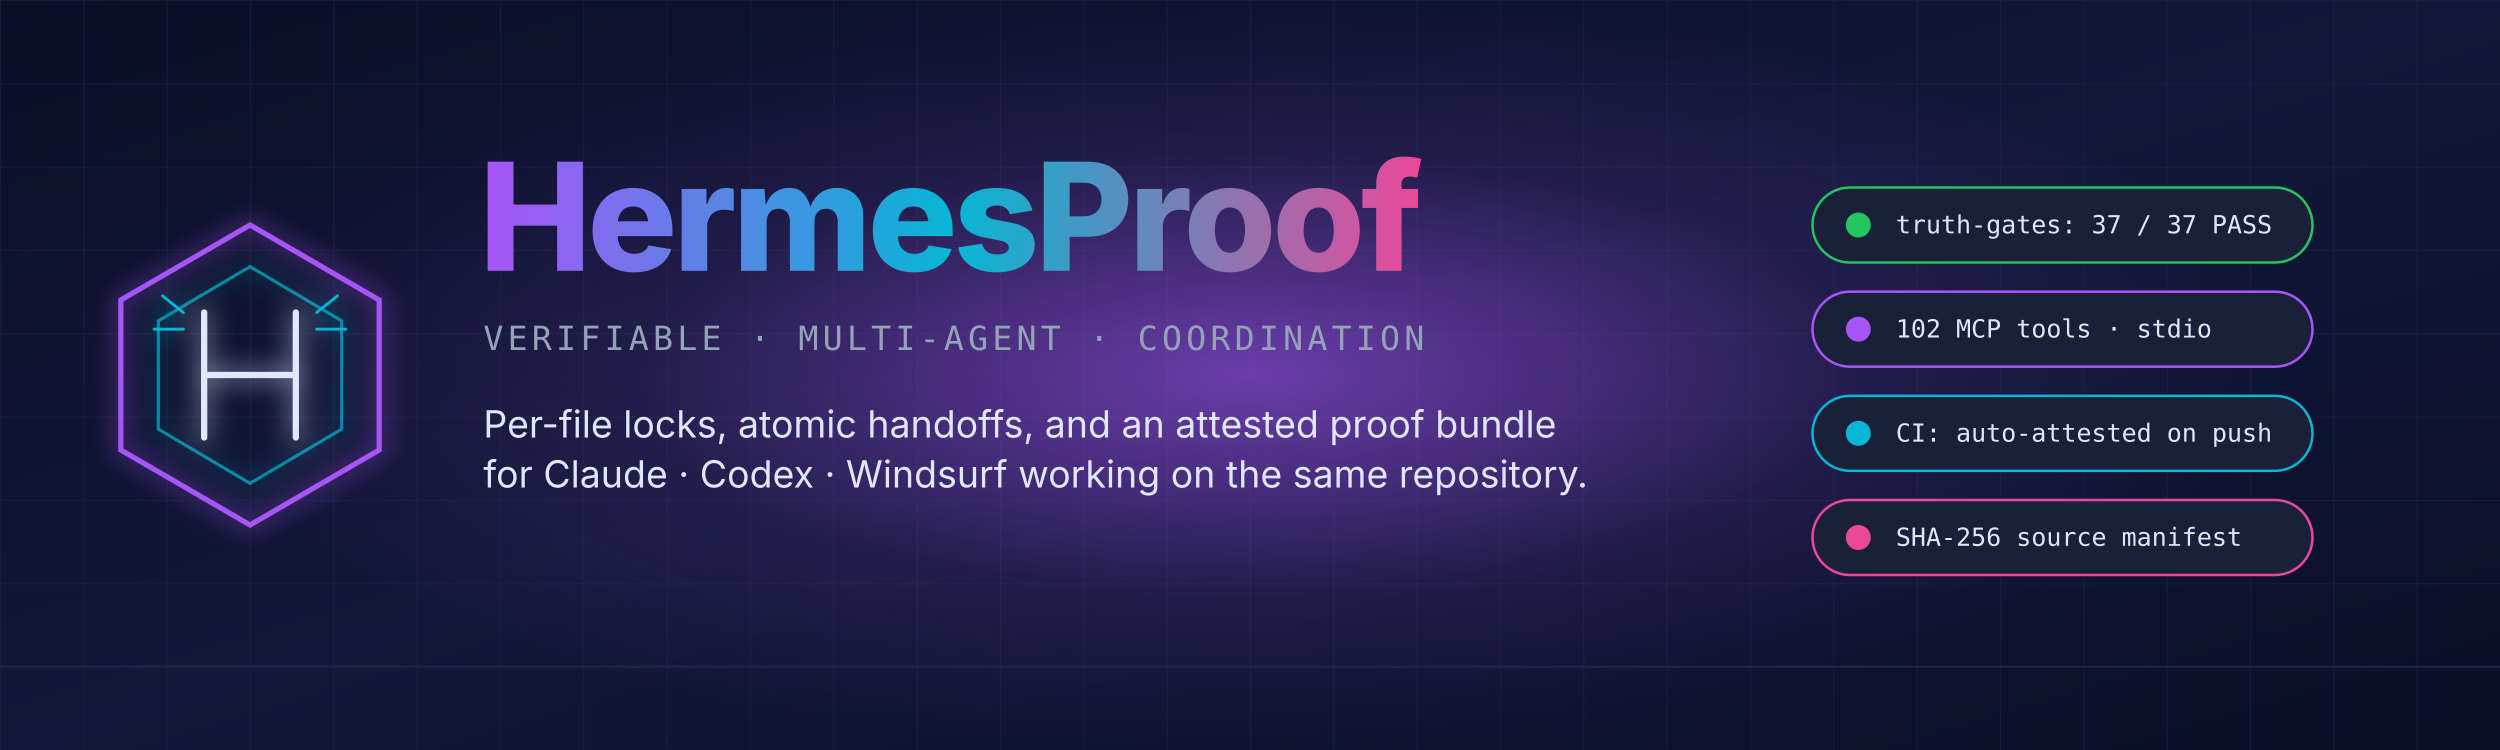
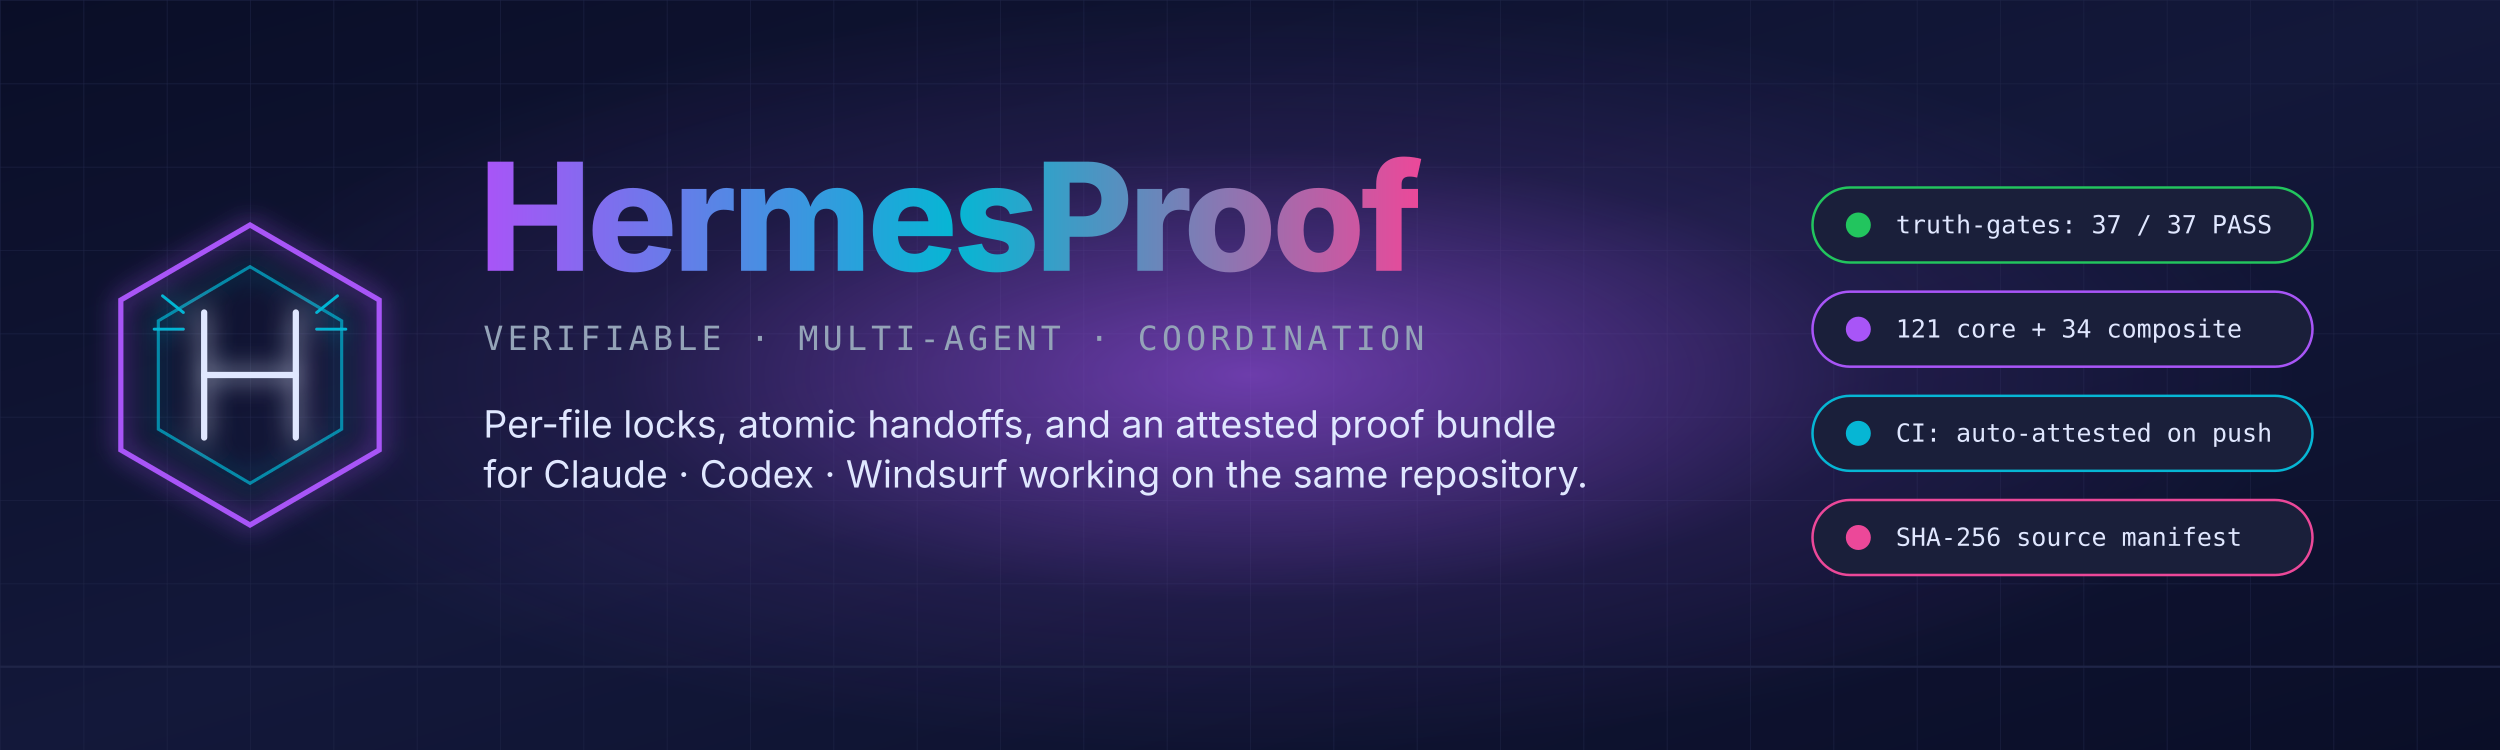
<svg xmlns="http://www.w3.org/2000/svg" viewBox="0 0 1200 360" font-family="ui-sans-serif, system-ui, -apple-system, Segoe UI, sans-serif" role="img" aria-label="HermesProof — verifiable multi-agent coordination over MCP" aria-labelledby="hero-title hero-desc">
  <defs>
    <style>@media (prefers-reduced-motion: reduce){*{animation:none!important;animation-duration:0.001s!important}animate,animateTransform,animateMotion{display:none}}</style>
    <linearGradient id="bg" x1="0" y1="0" x2="1" y2="1">
      <stop offset="0%" stop-color="#0a0e27" />
      <stop offset="50%" stop-color="#13183a" />
      <stop offset="100%" stop-color="#0a0e27" />
    </linearGradient>
    <linearGradient id="title" x1="0" y1="0" x2="1" y2="0">
      <stop offset="0%" stop-color="#a855f7">
        <animate attributeName="stop-color" values="#a855f7;#06b6d4;#ec4899;#a855f7" dur="8s" repeatCount="indefinite" />
      </stop>
      <stop offset="50%" stop-color="#06b6d4">
        <animate attributeName="stop-color" values="#06b6d4;#ec4899;#a855f7;#06b6d4" dur="8s" repeatCount="indefinite" />
      </stop>
      <stop offset="100%" stop-color="#ec4899">
        <animate attributeName="stop-color" values="#ec4899;#a855f7;#06b6d4;#ec4899" dur="8s" repeatCount="indefinite" />
      </stop>
    </linearGradient>
    <radialGradient id="halo" cx="0.5" cy="0.5" r="0.5">
      <stop offset="0%" stop-color="#a855f7" stop-opacity="0.6" />
      <stop offset="60%" stop-color="#a855f7" stop-opacity="0.1" />
      <stop offset="100%" stop-color="#a855f7" stop-opacity="0" />
    </radialGradient>
    <pattern id="grid" width="40" height="40" patternUnits="userSpaceOnUse">
      <path d="M 40 0 L 0 0 0 40" fill="none" stroke="#1f2547" stroke-width="0.5" />
    </pattern>
    <filter id="glow" x="-50%" y="-50%" width="200%" height="200%">
      <feGaussianBlur stdDeviation="6" result="b" />
      <feMerge>
        <feMergeNode in="b" />
        <feMergeNode in="SourceGraphic" />
      </feMerge>
    </filter>
  </defs>
  <rect width="1200" height="360" fill="url(#bg)" />
  <rect width="1200" height="360" fill="url(#grid)" />
  <ellipse cx="600" cy="180" rx="500" ry="180" fill="url(#halo)">
    <animate attributeName="rx" values="500;540;500" dur="6s" repeatCount="indefinite" />
    <animate attributeName="ry" values="180;200;180" dur="6s" repeatCount="indefinite" />
  </ellipse>
  <g transform="translate(120 180)" filter="url(#glow)">
    <polygon points="0,-72 62,-36 62,36 0,72 -62,36 -62,-36" fill="none" stroke="#a855f7" stroke-width="2.5">
      <animate attributeName="stroke" values="#a855f7;#06b6d4;#ec4899;#a855f7" dur="8s" repeatCount="indefinite" />
    </polygon>
    <polygon points="0,-52 44,-26 44,26 0,52 -44,26 -44,-26" fill="none" stroke="#06b6d4" stroke-width="1.5" opacity="0.7">
      <animateTransform attributeName="transform" type="rotate" values="0;360" dur="20s" repeatCount="indefinite" />
    </polygon>
    <line x1="-22" y1="-30" x2="-22" y2="30" stroke="#e0e7ff" stroke-width="3" stroke-linecap="round" />
    <line x1="22" y1="-30" x2="22" y2="30" stroke="#e0e7ff" stroke-width="3" stroke-linecap="round" />
    <line x1="-22" y1="0" x2="22" y2="0" stroke="#e0e7ff" stroke-width="3" stroke-linecap="round" />
    <path d="M -32 -30 L -42 -38 M -32 -22 L -46 -22 M 32 -30 L 42 -38 M 32 -22 L 46 -22" stroke="#06b6d4" stroke-width="1.4" stroke-linecap="round" fill="none">
      <animate attributeName="opacity" values="0.4;1;0.4" dur="3s" repeatCount="indefinite" />
    </path>
  </g>
  <g transform="translate(230 130)">
    <text x="0" y="0" font-size="72" font-weight="800" letter-spacing="-2" fill="url(#title)">HermesProof</text>
    <text x="2" y="38" font-size="16" letter-spacing="2" fill="#94a3b8" font-family="ui-monospace, SFMono-Regular, Menlo, monospace">VERIFIABLE · MULTI-AGENT · COORDINATION</text>
    <text x="2" y="80" font-size="18" fill="#e0e7ff">Per-file locks, atomic handoffs, and an attested proof bundle</text>
    <text x="2" y="104" font-size="18" fill="#e0e7ff">for Claude · Codex · Windsurf working on the same repository.</text>
  </g>
  <g transform="translate(870 90)" font-family="ui-monospace, SFMono-Regular, Menlo, monospace" font-size="12">
    <g>
      <rect x="0" y="0" width="240" height="36" rx="18" fill="#1a1f3a" stroke="#22c55e" stroke-width="1.2" />
      <circle cx="22" cy="18" r="6" fill="#22c55e">
        <animate attributeName="opacity" values="0.4;1;0.4" dur="2s" repeatCount="indefinite" />
      </circle>
      <text x="40" y="22" fill="#e0e7ff">truth-gates: 37 / 37 PASS</text>
    </g>
    <g transform="translate(0 50)">
      <rect x="0" y="0" width="240" height="36" rx="18" fill="#1a1f3a" stroke="#a855f7" stroke-width="1.2" />
      <circle cx="22" cy="18" r="6" fill="#a855f7">
        <animate attributeName="opacity" values="0.3;1;0.3" dur="2.4s" repeatCount="indefinite" />
      </circle>
-       <text x="40" y="22" fill="#e0e7ff">102 MCP tools · stdio</text>
+       <text x="40" y="22" fill="#e0e7ff">121 core + 34 composite</text>
    </g>
    <g transform="translate(0 100)">
      <rect x="0" y="0" width="240" height="36" rx="18" fill="#1a1f3a" stroke="#06b6d4" stroke-width="1.2" />
      <circle cx="22" cy="18" r="6" fill="#06b6d4">
        <animate attributeName="opacity" values="0.3;1;0.3" dur="2.8s" repeatCount="indefinite" />
      </circle>
      <text x="40" y="22" fill="#e0e7ff">CI: auto-attested on push</text>
    </g>
    <g transform="translate(0 150)">
      <rect x="0" y="0" width="240" height="36" rx="18" fill="#1a1f3a" stroke="#ec4899" stroke-width="1.2" />
      <circle cx="22" cy="18" r="6" fill="#ec4899">
        <animate attributeName="opacity" values="0.3;1;0.3" dur="3.2s" repeatCount="indefinite" />
      </circle>
      <text x="40" y="22" fill="#e0e7ff">SHA-256 source manifest</text>
    </g>
  </g>
  <g transform="translate(0 320)">
    <line x1="0" y1="0" x2="1200" y2="0" stroke="#1f2547" stroke-width="1" />
    <line x1="0" y1="0" x2="1200" y2="0" stroke="url(#title)" stroke-width="2" stroke-dasharray="14 12">
      <animate attributeName="stroke-dashoffset" values="0;-260" dur="5s" repeatCount="indefinite" />
    </line>
  </g>
</svg>
